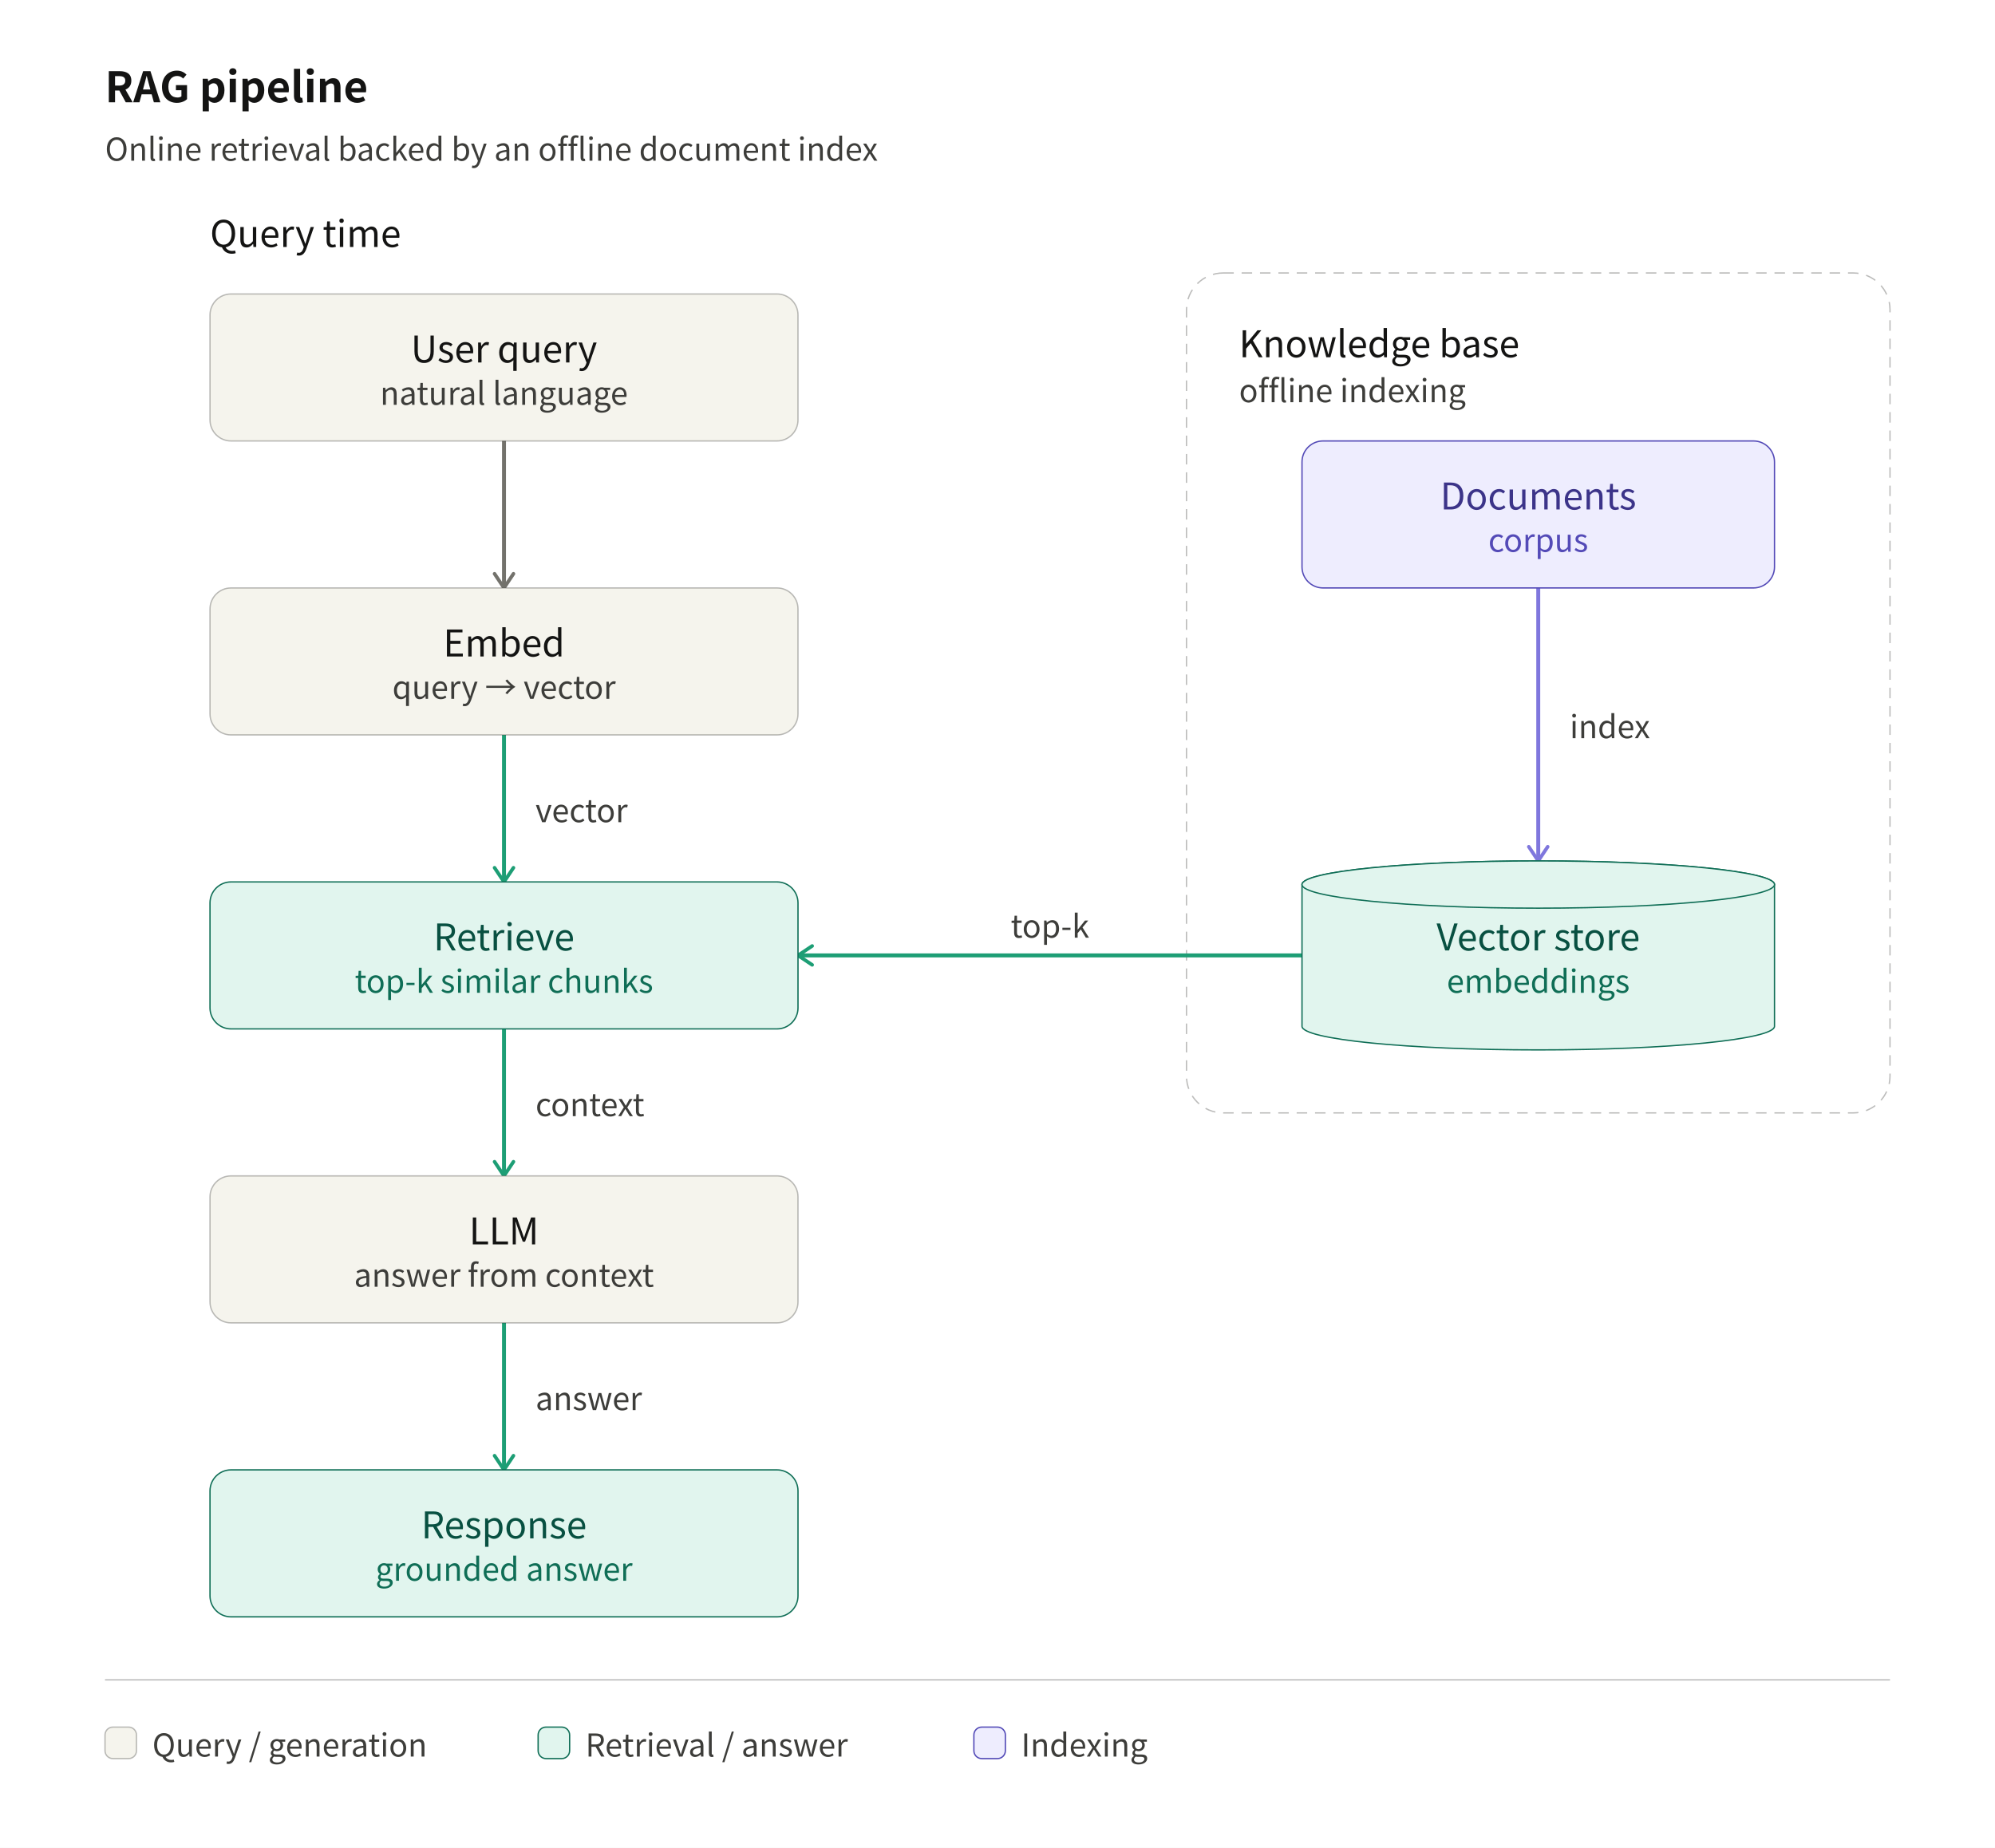
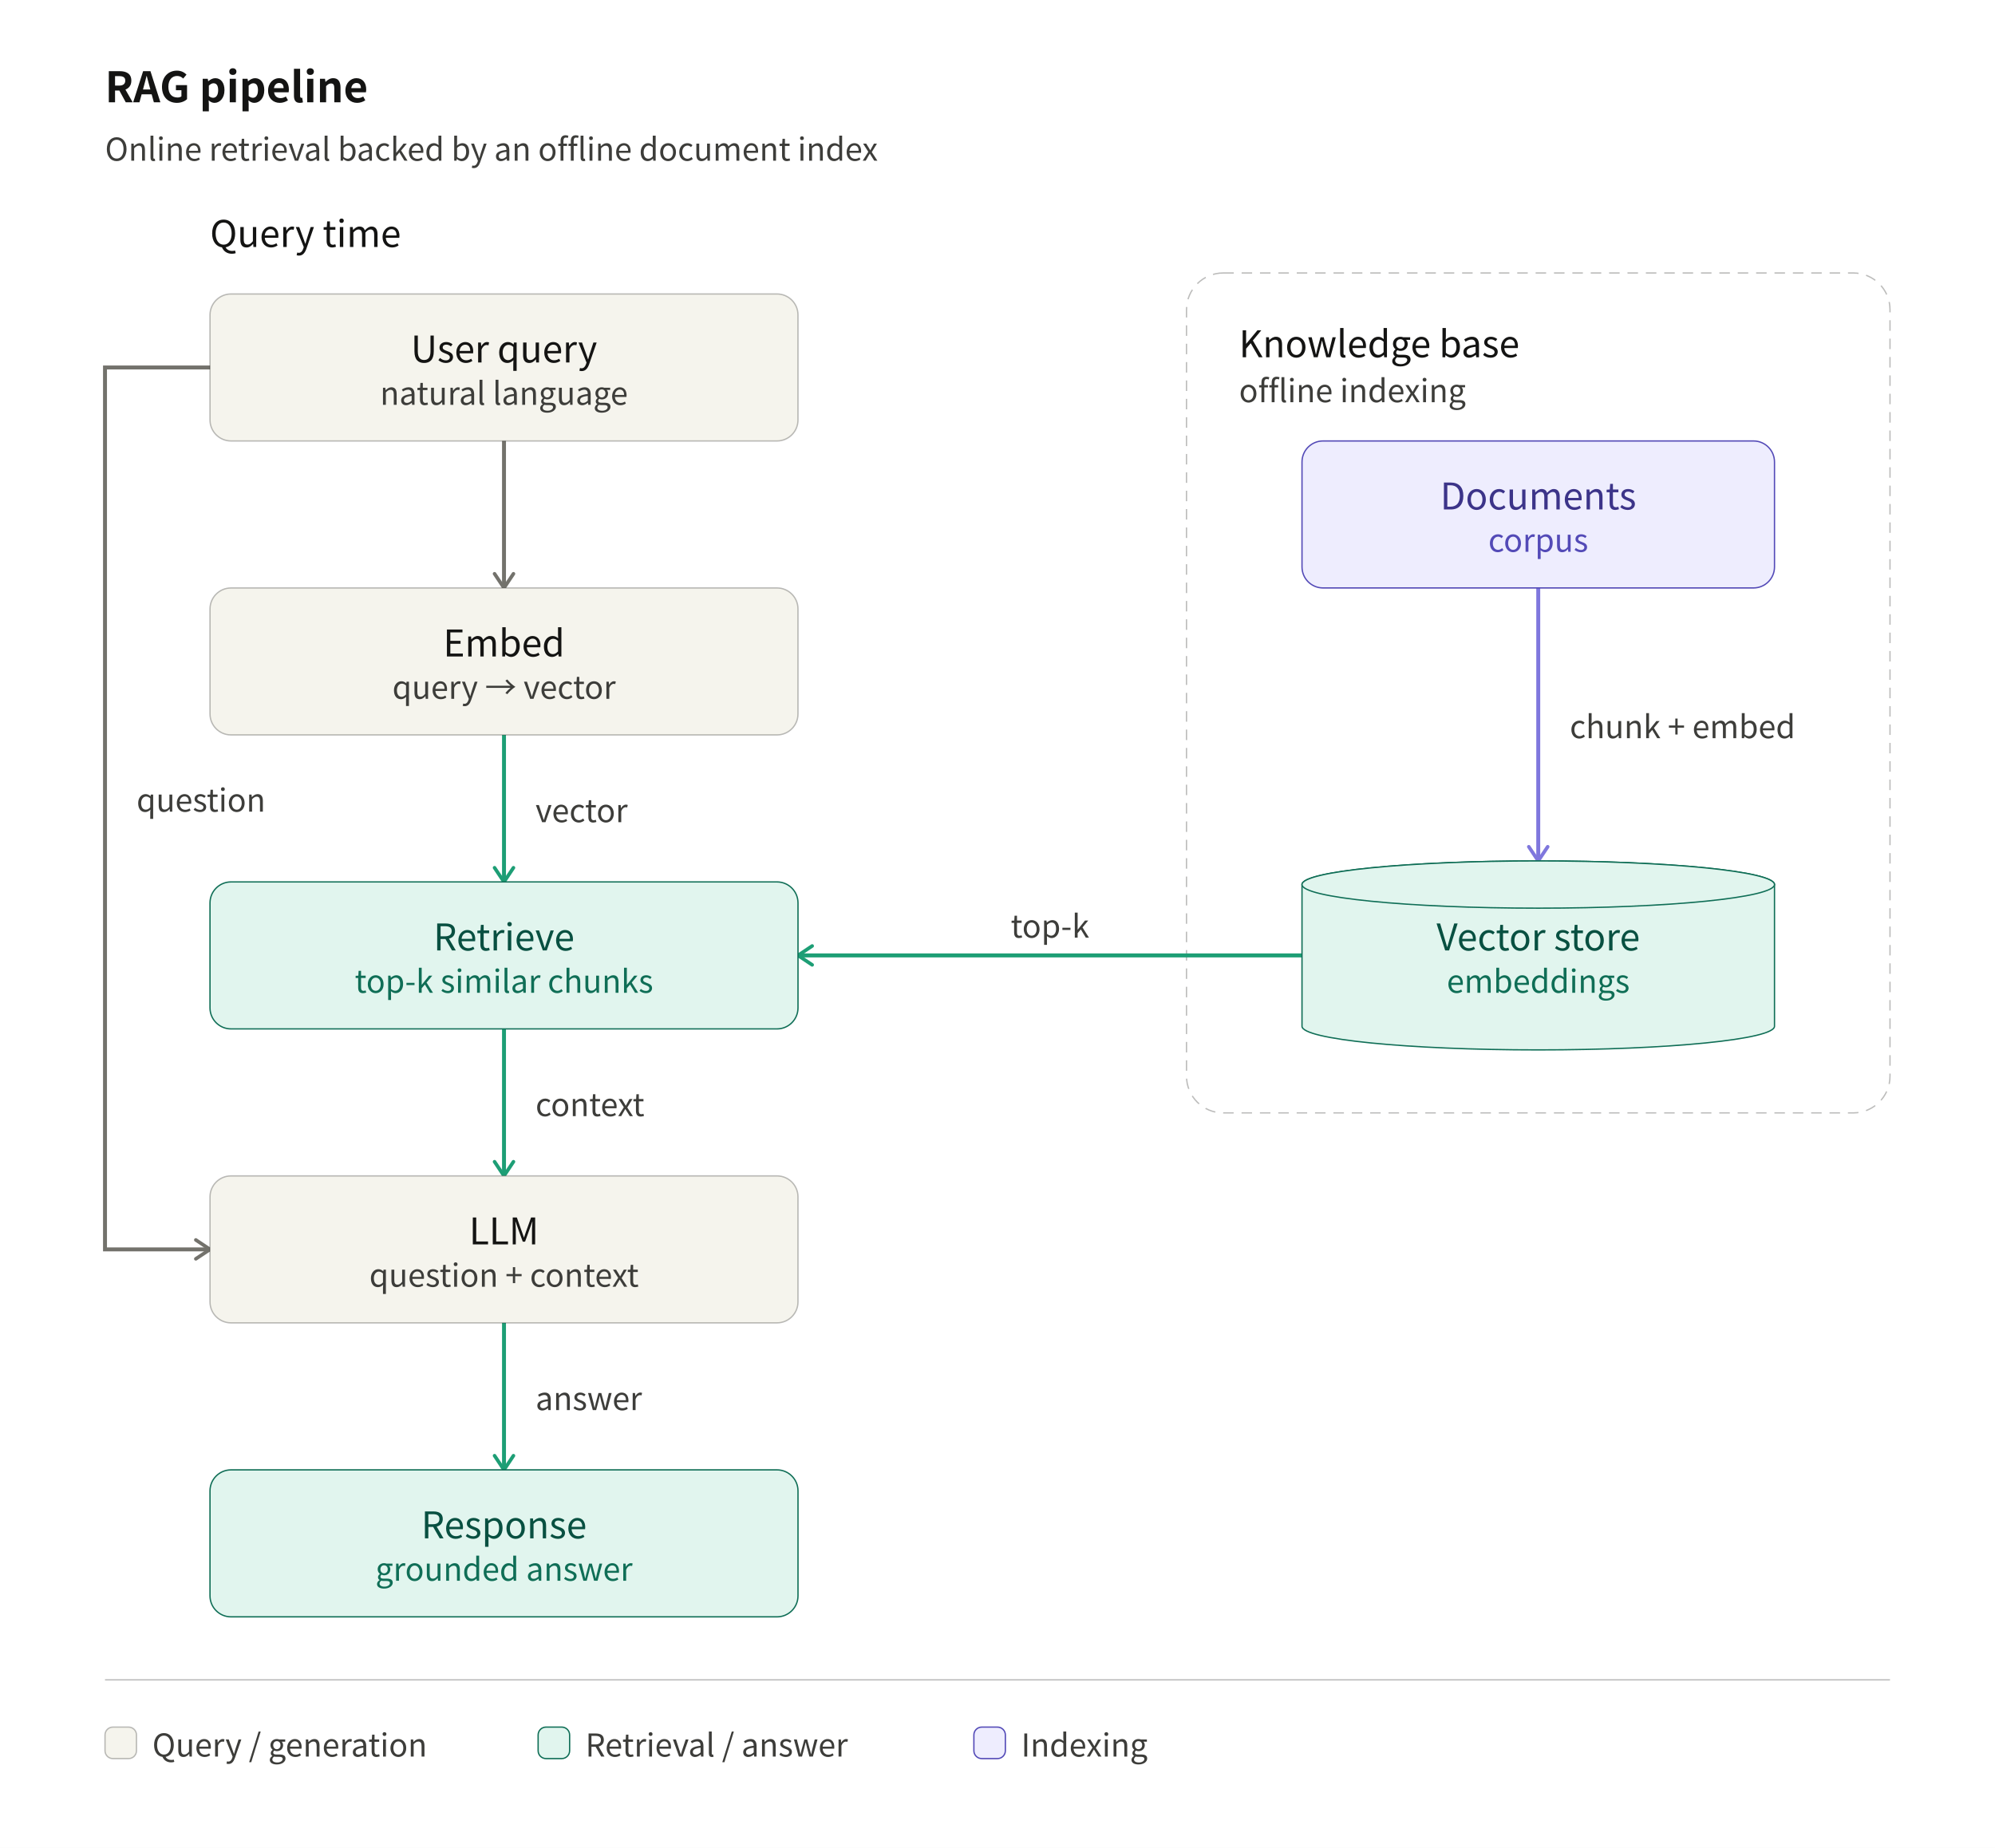
<svg xmlns="http://www.w3.org/2000/svg" viewBox="0 0 760 704" width="760" height="704" role="img">
  <style>text { font-family: 'Anthropic Sans', -apple-system, BlinkMacSystemFont, 'Segoe UI', 'PingFang SC', 'Microsoft YaHei', 'Hiragino Sans GB', 'Noto Sans CJK SC', sans-serif; }</style>
  <defs>
    <marker id="arrow" viewBox="0 0 10 10" refX="8" refY="5" markerWidth="6" markerHeight="6" orient="auto-start-reverse">
      <path d="M2 1L8 5L2 9" fill="none" stroke="context-stroke" stroke-width="1.5" stroke-linecap="round" stroke-linejoin="round" />
    </marker>
  </defs>
  <rect data-role="background" width="760" height="704" fill="#FFFFFF" />
  <rect data-role="container" x="452" y="104" width="268" height="320" rx="14" fill="none" stroke="rgba(31,30,29,0.3)" stroke-width="0.5" stroke-dasharray="4 3" />
  <text data-role="container-label" x="472" y="130" dominant-baseline="central" font-size="14" font-weight="500" fill="#141413">Knowledge base</text>
  <text data-role="container-label" x="472" y="148" dominant-baseline="central" font-size="12" fill="#3D3D3A">offline indexing</text>
  <line data-role="connector" x1="192" y1="168" x2="192" y2="224" stroke="#73726C" stroke-width="1.5" stroke-linecap="round" marker-end="url(#arrow)" />
  <line data-role="connector" x1="192" y1="280" x2="192" y2="336" stroke="#1D9E75" stroke-width="1.5" stroke-linecap="round" marker-end="url(#arrow)" />
  <line data-role="connector" x1="192" y1="392" x2="192" y2="448" stroke="#1D9E75" stroke-width="1.5" stroke-linecap="round" marker-end="url(#arrow)" />
  <line data-role="connector" x1="192" y1="504" x2="192" y2="560" stroke="#1D9E75" stroke-width="1.5" stroke-linecap="round" marker-end="url(#arrow)" />
+   <path data-role="connector" d="M80 140 L40 140 L40 476 L80 476" fill="none" stroke="#73726C" stroke-width="1.5" stroke-linecap="round" marker-end="url(#arrow)" />
  <line data-role="connector" x1="586" y1="224" x2="586" y2="328" stroke="#7F77DD" stroke-width="1.5" stroke-linecap="round" marker-end="url(#arrow)" />
  <line data-role="connector" x1="496" y1="364" x2="304" y2="364" stroke="#1D9E75" stroke-width="1.5" stroke-linecap="round" marker-end="url(#arrow)" />
  <rect data-role="node" x="80" y="112" width="224" height="56" rx="8" fill="#F5F4ED" stroke="rgba(31,30,29,0.3)" stroke-width="0.5" />
  <rect data-role="node" x="80" y="224" width="224" height="56" rx="8" fill="#F5F4ED" stroke="rgba(31,30,29,0.3)" stroke-width="0.5" />
  <rect data-role="node" x="80" y="336" width="224" height="56" rx="8" fill="#E1F5EE" stroke="#0F6E56" stroke-width="0.5" />
  <rect data-role="node" x="80" y="448" width="224" height="56" rx="8" fill="#F5F4ED" stroke="rgba(31,30,29,0.3)" stroke-width="0.5" />
  <rect data-role="node" x="80" y="560" width="224" height="56" rx="8" fill="#E1F5EE" stroke="#0F6E56" stroke-width="0.5" />
  <rect data-role="node" x="496" y="168" width="180" height="56" rx="8" fill="#EEEDFE" stroke="#534AB7" stroke-width="0.5" />
  <path data-role="node" d="M 496 337 A 90 9 0 0 1 676 337 L 676 391 A 90 9 0 0 1 496 391 Z" fill="#E1F5EE" stroke="#0F6E56" stroke-width="0.5" />
  <ellipse data-role="node-part" cx="586" cy="337" rx="90" ry="9" fill="#E1F5EE" stroke="#0F6E56" stroke-width="0.5" />
  <text data-role="node-text" x="192" y="132" text-anchor="middle" dominant-baseline="central" font-size="14" font-weight="500" fill="#141413">User query</text>
  <text data-role="node-text" x="192" y="149" text-anchor="middle" dominant-baseline="central" font-size="12" fill="#3D3D3A">natural language</text>
  <text data-role="node-text" x="192" y="244" text-anchor="middle" dominant-baseline="central" font-size="14" font-weight="500" fill="#141413">Embed</text>
  <text data-role="node-text" x="192" y="261" text-anchor="middle" dominant-baseline="central" font-size="12" fill="#3D3D3A">query → vector</text>
  <text data-role="node-text" x="192" y="356" text-anchor="middle" dominant-baseline="central" font-size="14" font-weight="500" fill="#085041">Retrieve</text>
  <text data-role="node-text" x="192" y="373" text-anchor="middle" dominant-baseline="central" font-size="12" fill="#0F6E56">top-k similar chunks</text>
  <text data-role="node-text" x="192" y="468" text-anchor="middle" dominant-baseline="central" font-size="14" font-weight="500" fill="#141413">LLM</text>
-   <text data-role="node-text" x="192" y="485" text-anchor="middle" dominant-baseline="central" font-size="12" fill="#3D3D3A">answer from context</text>
+   <text data-role="node-text" x="192" y="485" text-anchor="middle" dominant-baseline="central" font-size="12" fill="#3D3D3A">question + context</text>
  <text data-role="node-text" x="192" y="580" text-anchor="middle" dominant-baseline="central" font-size="14" font-weight="500" fill="#085041">Response</text>
  <text data-role="node-text" x="192" y="597" text-anchor="middle" dominant-baseline="central" font-size="12" fill="#0F6E56">grounded answer</text>
  <text data-role="node-text" x="586" y="188" text-anchor="middle" dominant-baseline="central" font-size="14" font-weight="500" fill="#3C3489">Documents</text>
  <text data-role="node-text" x="586" y="205" text-anchor="middle" dominant-baseline="central" font-size="12" fill="#534AB7">corpus</text>
  <text data-role="node-text" x="586" y="356" text-anchor="middle" dominant-baseline="central" font-size="14" font-weight="500" fill="#085041">Vector store</text>
  <text data-role="node-text" x="586" y="373" text-anchor="middle" dominant-baseline="central" font-size="12" fill="#0F6E56">embeddings</text>
  <text data-role="diagram-title" x="40" y="32" text-anchor="start" dominant-baseline="central" font-size="16" font-weight="600" fill="#141413">RAG pipeline</text>
  <text data-role="caption" x="40" y="56" text-anchor="start" dominant-baseline="central" font-size="12" font-weight="400" fill="#3D3D3A">Online retrieval backed by an offline document index</text>
  <text data-role="caption" x="80" y="88" text-anchor="start" dominant-baseline="central" font-size="14" font-weight="500" fill="#141413">Query time</text>
  <text data-role="arrow-label" x="204" y="308" text-anchor="start" dominant-baseline="central" font-size="12" fill="#3D3D3A">vector</text>
  <text data-role="arrow-label" x="204" y="420" text-anchor="start" dominant-baseline="central" font-size="12" fill="#3D3D3A">context</text>
  <text data-role="arrow-label" x="204" y="532" text-anchor="start" dominant-baseline="central" font-size="12" fill="#3D3D3A">answer</text>
-   <text data-role="arrow-label" x="598" y="276" text-anchor="start" dominant-baseline="central" font-size="12" fill="#3D3D3A">index</text>
+   <text data-role="arrow-label" x="52" y="304" text-anchor="start" dominant-baseline="central" font-size="12" font-weight="400" fill="#3D3D3A">question</text>
+   <text data-role="arrow-label" x="598" y="276" text-anchor="start" dominant-baseline="central" font-size="12" fill="#3D3D3A">chunk + embed</text>
  <text data-role="arrow-label" x="400" y="352" text-anchor="middle" dominant-baseline="central" font-size="12" fill="#3D3D3A">top-k</text>
  <line x1="40" y1="640" x2="720" y2="640" stroke="rgba(31,30,29,0.3)" stroke-width="0.5" />
  <rect x="40" y="658" width="12" height="12" rx="3" fill="#F5F4ED" stroke="rgba(31,30,29,0.3)" stroke-width="0.5" />
  <text data-role="legend-label" x="58" y="664" text-anchor="start" dominant-baseline="central" font-size="12" font-weight="400" fill="#3D3D3A">Query / generation</text>
  <rect x="205" y="658" width="12" height="12" rx="3" fill="#E1F5EE" stroke="#0F6E56" stroke-width="0.5" />
  <text data-role="legend-label" x="223" y="664" text-anchor="start" dominant-baseline="central" font-size="12" font-weight="400" fill="#3D3D3A">Retrieval / answer</text>
  <rect x="371" y="658" width="12" height="12" rx="3" fill="#EEEDFE" stroke="#534AB7" stroke-width="0.5" />
  <text data-role="legend-label" x="389" y="664" text-anchor="start" dominant-baseline="central" font-size="12" font-weight="400" fill="#3D3D3A">Indexing</text>
</svg>
